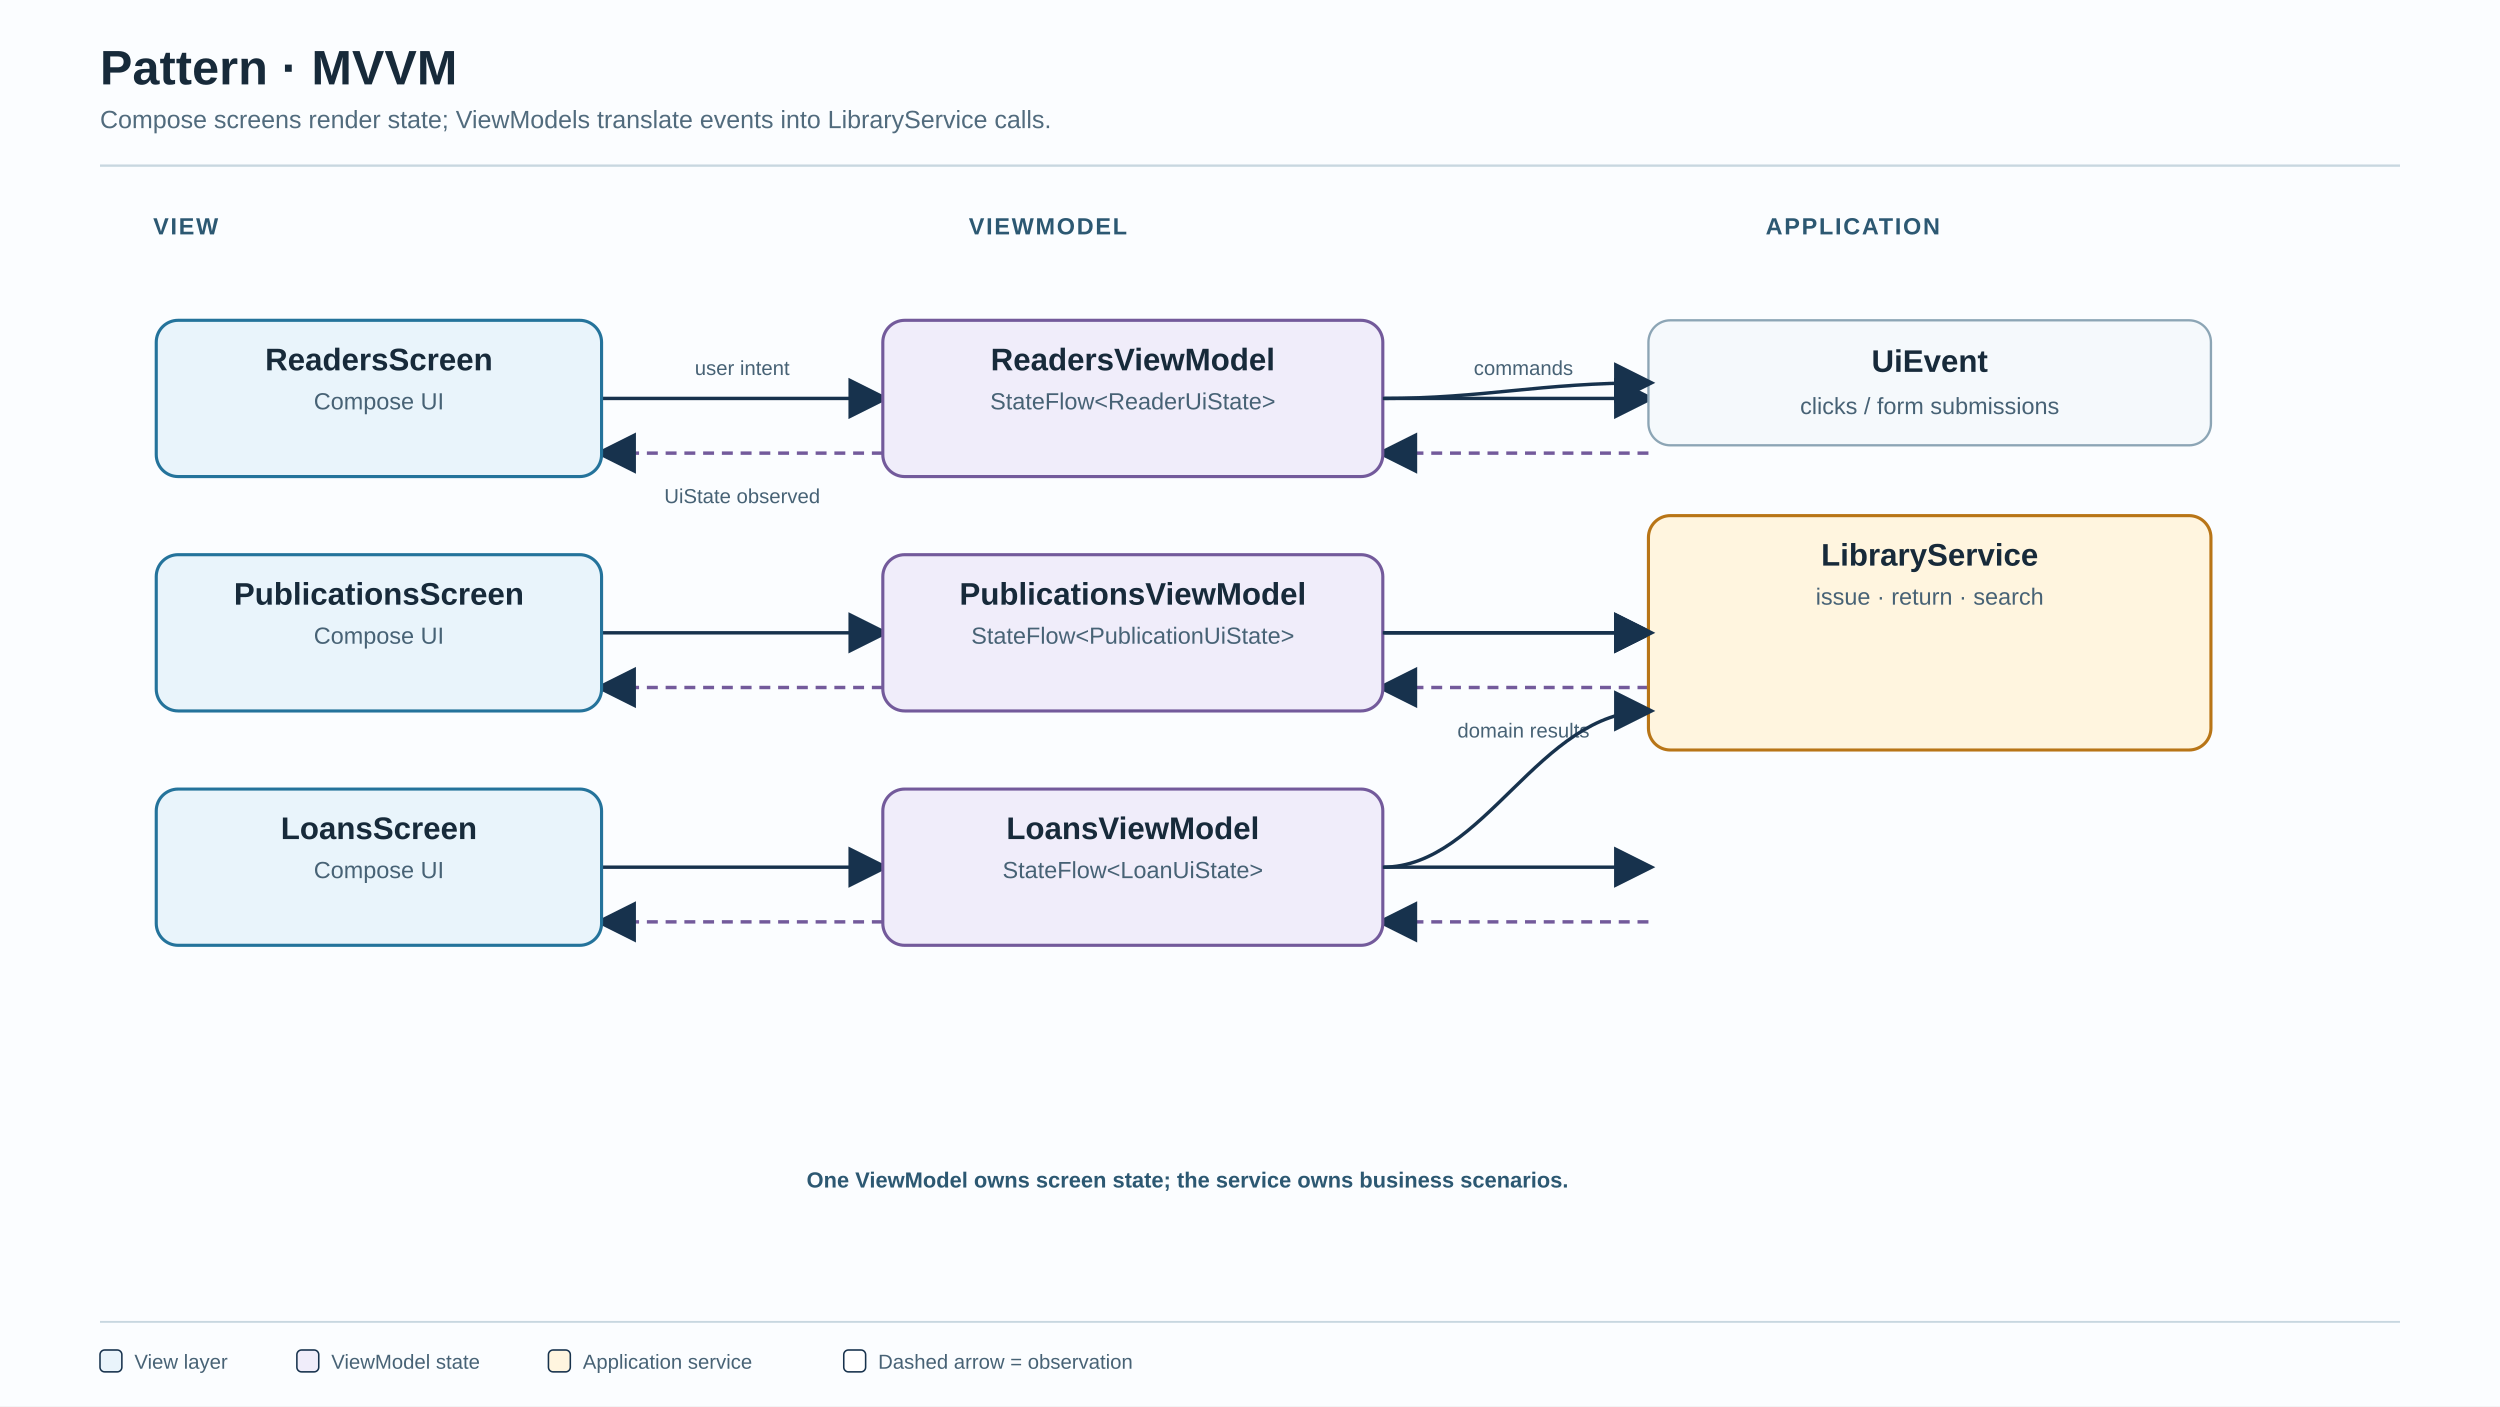
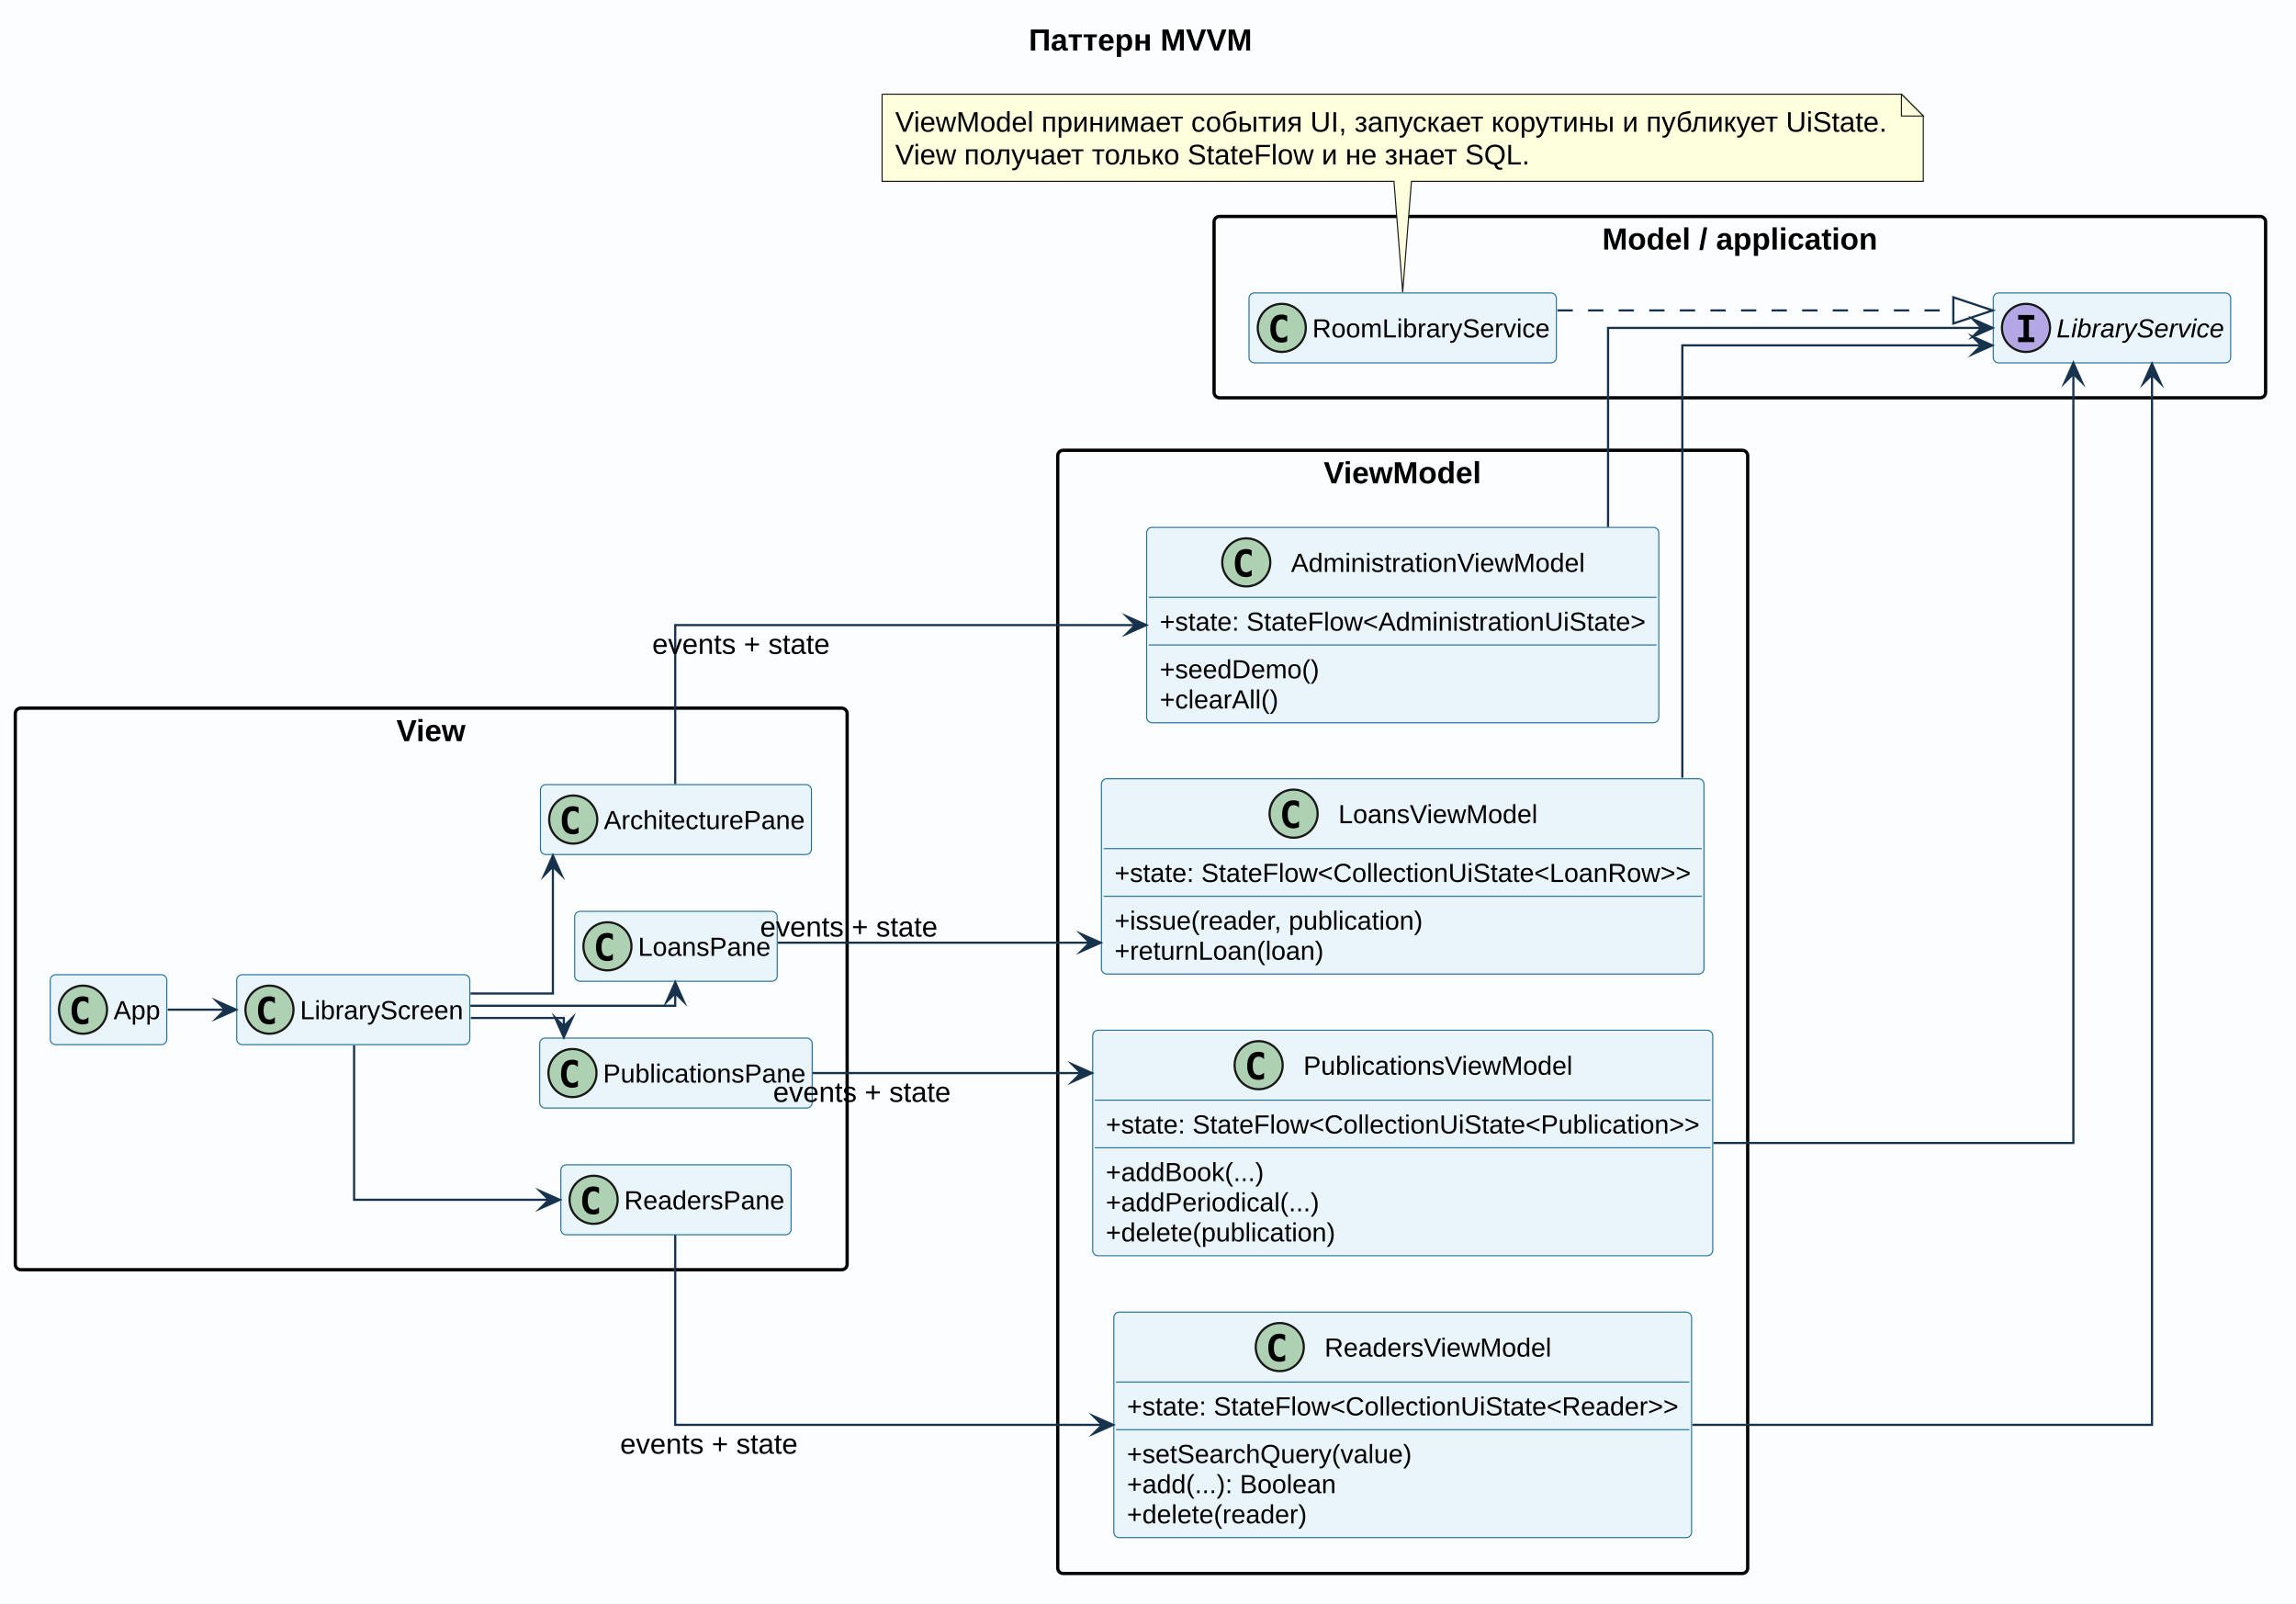
- <svg xmlns="http://www.w3.org/2000/svg" width="1600" height="900" viewBox="0 0 1600 900">
-   <defs>
-     <marker id="arrow" markerWidth="12" markerHeight="12" refX="10" refY="6" orient="auto">
-       <path d="M0,0 L12,6 L0,12 z" fill="#17324d" />
-     </marker>
-     <marker id="openArrow" markerWidth="14" markerHeight="14" refX="12" refY="7" orient="auto">
-       <path d="M0,0 L13,7 L0,14" fill="#ffffff" stroke="#17324d" stroke-width="1.8" />
-     </marker>
-     <marker id="diamond" markerWidth="14" markerHeight="14" refX="12" refY="7" orient="auto">
-       <path d="M1,7 L7,1 L13,7 L7,13 z" fill="#ffffff" stroke="#17324d" stroke-width="1.6" />
-     </marker>
-     <style>
-     text { font-family: Arial, Helvetica, sans-serif; fill: #172a3a; }
-     .title { font-size: 31px; font-weight: 700; letter-spacing: .1px; }
-     .subtitle { font-size: 16px; fill: #516b7d; }
-     .section { font-size: 15px; font-weight: 700; letter-spacing: 1.1px; fill: #2c5872; }
-     .node-title { font-size: 20px; font-weight: 700; }
-     .node-sub { font-size: 15px; fill: #476275; }
-     .body { font-size: 15px; }
-     .small { font-size: 13px; fill: #476275; }
-     .label { font-size: 14px; font-weight: 700; fill: #2c5872; }
-     .mono { font-family: Menlo, Consolas, monospace; font-size: 14px; }
-     .box { fill: #ffffff; stroke: #17324d; stroke-width: 2; }
-     .soft { fill: #f5f9fc; stroke: #8ca5b5; stroke-width: 1.5; }
-     .domain { fill: #e9f4fb; stroke: #24739b; stroke-width: 2; }
-     .control { fill: #f0edfa; stroke: #735a9b; stroke-width: 2; }
-     .storage { fill: #edf8f2; stroke: #328366; stroke-width: 2; }
-     .accent { fill: #fff5df; stroke: #b87517; stroke-width: 2; }
-     .rose { fill: #fff0ef; stroke: #b45b55; stroke-width: 2; }
-     .line { fill: none; stroke: #17324d; stroke-width: 2.2; }
-     .thin { fill: none; stroke: #7b93a4; stroke-width: 1.6; }
-     .dash { fill: none; stroke: #50758b; stroke-width: 1.8; stroke-dasharray: 8 6; }
-     .observe { fill: none; stroke: #735a9b; stroke-width: 2.2; stroke-dasharray: 7 5; }
-     .note { fill: #f7fbfd; stroke: #9bb2c0; stroke-width: 1.4; }
-     .pill { fill: #17324d; }
-     .pill-text { fill: #ffffff; font-size: 13px; font-weight: 700; letter-spacing: .7px; }
-   </style>
-   </defs>
-   <rect width="1600" height="900" fill="#fbfdff" />
-   <text x="64" y="54" class="title">Pattern · MVVM</text>
-   <text x="64" y="82" class="subtitle">Compose screens render state; ViewModels translate events into LibraryService calls.</text>
-   <line x1="64" y1="106" x2="1536" y2="106" stroke="#c8d7e0" stroke-width="1.5" />
-   <text x="98" y="150" class="section">VIEW</text>
-   <text x="620" y="150" class="section">VIEWMODEL</text>
-   <text x="1130" y="150" class="section">APPLICATION</text>
-   <path d="M385,255 L565,255" class="line" marker-end="url(#arrow)" />
-   <path d="M885,255 L1055,255" class="line" marker-end="url(#arrow)" />
-   <path d="M385,405 L565,405" class="line" marker-end="url(#arrow)" />
-   <path d="M885,405 L1055,405" class="line" marker-end="url(#arrow)" />
-   <path d="M385,555 L565,555" class="line" marker-end="url(#arrow)" />
-   <path d="M885,555 L1055,555" class="line" marker-end="url(#arrow)" />
-   <path d="M565,290 L385,290" class="observe" marker-end="url(#arrow)" />
-   <path d="M1055,290 L885,290" class="observe" marker-end="url(#arrow)" />
-   <path d="M565,440 L385,440" class="observe" marker-end="url(#arrow)" />
-   <path d="M1055,440 L885,440" class="observe" marker-end="url(#arrow)" />
-   <path d="M565,590 L385,590" class="observe" marker-end="url(#arrow)" />
-   <path d="M1055,590 L885,590" class="observe" marker-end="url(#arrow)" />
-   <text x="475" y="240" class="small" text-anchor="middle">user intent</text>
-   <text x="475" y="322" class="small" text-anchor="middle">UiState observed</text>
-   <text x="975" y="240" class="small" text-anchor="middle">commands</text>
-   <text x="975" y="472" class="small" text-anchor="middle">domain results</text>
-   <rect x="100" y="205" width="285" height="100" rx="14" class="domain" />
-   <text x="242.5" y="237" class="node-title" text-anchor="middle">ReadersScreen</text>
-   <text x="242.5" y="262" class="node-sub" text-anchor="middle">Compose UI</text>
-   <rect x="100" y="355" width="285" height="100" rx="14" class="domain" />
-   <text x="242.5" y="387" class="node-title" text-anchor="middle">PublicationsScreen</text>
-   <text x="242.5" y="412" class="node-sub" text-anchor="middle">Compose UI</text>
-   <rect x="100" y="505" width="285" height="100" rx="14" class="domain" />
-   <text x="242.5" y="537" class="node-title" text-anchor="middle">LoansScreen</text>
-   <text x="242.5" y="562" class="node-sub" text-anchor="middle">Compose UI</text>
-   <rect x="565" y="205" width="320" height="100" rx="14" class="control" />
-   <text x="725.0" y="237" class="node-title" text-anchor="middle">ReadersViewModel</text>
-   <text x="725.0" y="262" class="node-sub" text-anchor="middle">StateFlow&lt;ReaderUiState&gt;</text>
-   <rect x="565" y="355" width="320" height="100" rx="14" class="control" />
-   <text x="725.0" y="387" class="node-title" text-anchor="middle">PublicationsViewModel</text>
-   <text x="725.0" y="412" class="node-sub" text-anchor="middle">StateFlow&lt;PublicationUiState&gt;</text>
-   <rect x="565" y="505" width="320" height="100" rx="14" class="control" />
-   <text x="725.0" y="537" class="node-title" text-anchor="middle">LoansViewModel</text>
-   <text x="725.0" y="562" class="node-sub" text-anchor="middle">StateFlow&lt;LoanUiState&gt;</text>
-   <rect x="1055" y="330" width="360" height="150" rx="14" class="accent" />
-   <text x="1235.0" y="362" class="node-title" text-anchor="middle">LibraryService</text>
-   <text x="1235.0" y="387" class="node-sub" text-anchor="middle">issue · return · search</text>
-   <rect x="1055" y="205" width="360" height="80" rx="14" class="soft" />
-   <text x="1235" y="238" class="node-title" text-anchor="middle">UiEvent</text>
-   <text x="1235" y="265" class="node-sub" text-anchor="middle">clicks / form submissions</text>
-   <path d="M885,255 C950,255 985,245 1055,245" class="line" marker-end="url(#arrow)" />
-   <path d="M885,405 L1055,405" class="line" marker-end="url(#arrow)" />
-   <path d="M885,555 C950,555 985,455 1055,455" class="line" marker-end="url(#arrow)" />
-   <text x="760" y="760" class="label" text-anchor="middle">One ViewModel owns screen state; the service owns business scenarios.</text>
-   <line x1="64" y1="846" x2="1536" y2="846" stroke="#c8d7e0" stroke-width="1.2" />
-   <rect x="64" y="864" width="14" height="14" rx="3" fill="#e9f4fb" stroke="#17324d" stroke-width="1" />
-   <text x="86" y="876" class="small">View layer</text>
-   <rect x="190.0" y="864" width="14" height="14" rx="3" fill="#f0edfa" stroke="#17324d" stroke-width="1" />
-   <text x="212.0" y="876" class="small">ViewModel state</text>
-   <rect x="351.0" y="864" width="14" height="14" rx="3" fill="#fff5df" stroke="#17324d" stroke-width="1" />
-   <text x="373.0" y="876" class="small">Application service</text>
-   <rect x="540.0" y="864" width="14" height="14" rx="3" fill="#ffffff" stroke="#17324d" stroke-width="1" />
-   <text x="562.0" y="876" class="small">Dashed arrow = observation</text>
+ <svg xmlns="http://www.w3.org/2000/svg" version="1.1" data-diagram-type="CLASS" style="width:1051px;height:734px;background:#FBFDFF;" width="1051px" height="734px" viewBox="0 0 1051 734" zoomAndPan="magnify" preserveAspectRatio="none" contentStyleType="text/css">
+   <defs />
+   <g font-family="sans-serif" lengthAdjust="spacing">
+     <rect x="0" y="0" width="1051" height="734" fill="#FBFDFF" style="stroke:none;" />
+     <g class="title" data-source-line="19">
+       <text x="470.922" y="23.132" fill="#000" font-size="14" textLength="102.245" font-weight="700" font-family="Arial">Паттерн MVVM</text>
+     </g>
+     <g class="cluster" data-qualified-name="View" id="ent0001" data-source-line="21">
+       <rect x="7" y="324.049" width="380.78" height="257" fill="none" style="stroke:#000;stroke-width:1.5;" rx="2.5" ry="2.5" />
+       <text x="181.438" y="339.18" fill="#000" font-size="14" textLength="31.903" font-weight="700" font-family="Arial">View</text>
+     </g>
+     <g class="cluster" data-qualified-name="ViewModel" id="ent0008" data-source-line="29">
+       <rect x="484.18" y="206.049" width="315.83" height="514" fill="none" style="stroke:#000;stroke-width:1.5;" rx="2.5" ry="2.5" />
+       <text x="605.923" y="221.18" fill="#000" font-size="14" textLength="72.345" font-weight="700" font-family="Arial">ViewModel</text>
+     </g>
+     <g class="cluster" data-qualified-name="Model . application" id="ent0013" data-source-line="53">
+       <rect x="555.74" y="99.049" width="481.35" height="83" fill="none" style="stroke:#000;stroke-width:1.5;" rx="2.5" ry="2.5" />
+       <text x="733.412" y="114.18" fill="#000" font-size="14" textLength="126.007" font-weight="700" font-family="Arial">Model / application</text>
+     </g>
+     <g class="entity" data-qualified-name="View.App" id="ent0002" data-source-line="22">
+       <rect x="23" y="446.049" width="53.352" height="32" fill="#E9F4FB" style="stroke:#24739B;stroke-width:0.5;" rx="2.5" ry="2.5" />
+       <ellipse cx="38" cy="462.049" rx="11" ry="11" fill="#ADD1B2" style="stroke:#181818;stroke-width:1;" />
+       <path d="M40.473,468.192 Q39.892,468.491 39.253,468.64 Q38.614,468.789 37.908,468.789 Q35.401,468.789 34.082,467.138 Q32.762,465.486 32.762,462.365 Q32.762,459.235 34.082,457.583 Q35.401,455.931 37.908,455.931 Q38.614,455.931 39.261,456.081 Q39.909,456.23 40.473,456.529 L40.473,459.252 Q39.842,458.671 39.249,458.401 Q38.655,458.131 38.024,458.131 Q36.68,458.131 35.995,459.198 Q35.31,460.264 35.31,462.365 Q35.31,464.456 35.995,465.523 Q36.68,466.59 38.024,466.59 Q38.655,466.59 39.249,466.32 Q39.842,466.05 40.473,465.469 Z " fill="#000" />
+       <text x="52" y="466.405" fill="#000" font-size="12" textLength="21.352" font-family="Arial">App</text>
+     </g>
+     <g class="entity" data-qualified-name="View.LibraryScreen" id="ent0003" data-source-line="23">
+       <rect x="108.35" y="446.049" width="106.701" height="32" fill="#E9F4FB" style="stroke:#24739B;stroke-width:0.5;" rx="2.5" ry="2.5" />
+       <ellipse cx="123.35" cy="462.049" rx="11" ry="11" fill="#ADD1B2" style="stroke:#181818;stroke-width:1;" />
+       <path d="M125.823,468.192 Q125.242,468.491 124.603,468.64 Q123.964,468.789 123.258,468.789 Q120.751,468.789 119.432,467.138 Q118.112,465.486 118.112,462.365 Q118.112,459.235 119.432,457.583 Q120.751,455.931 123.258,455.931 Q123.964,455.931 124.611,456.081 Q125.259,456.23 125.823,456.529 L125.823,459.252 Q125.192,458.671 124.599,458.401 Q124.005,458.131 123.374,458.131 Q122.03,458.131 121.345,459.198 Q120.66,460.264 120.66,462.365 Q120.66,464.456 121.345,465.523 Q122.03,466.59 123.374,466.59 Q124.005,466.59 124.599,466.32 Q125.192,466.05 125.823,465.469 Z " fill="#000" />
+       <text x="137.35" y="466.405" fill="#000" font-size="12" textLength="74.701" font-family="Arial">LibraryScreen</text>
+     </g>
+     <g class="entity" data-qualified-name="View.ReadersPane" id="ent0004" data-source-line="24">
+       <rect x="256.73" y="533.049" width="105.383" height="32" fill="#E9F4FB" style="stroke:#24739B;stroke-width:0.5;" rx="2.5" ry="2.5" />
+       <ellipse cx="271.73" cy="549.049" rx="11" ry="11" fill="#ADD1B2" style="stroke:#181818;stroke-width:1;" />
+       <path d="M274.203,555.192 Q273.622,555.491 272.983,555.64 Q272.344,555.789 271.638,555.789 Q269.131,555.789 267.812,554.138 Q266.492,552.486 266.492,549.365 Q266.492,546.235 267.812,544.583 Q269.131,542.931 271.638,542.931 Q272.344,542.931 272.991,543.081 Q273.639,543.23 274.203,543.529 L274.203,546.252 Q273.572,545.671 272.979,545.401 Q272.385,545.131 271.754,545.131 Q270.41,545.131 269.725,546.198 Q269.04,547.264 269.04,549.365 Q269.04,551.456 269.725,552.523 Q270.41,553.59 271.754,553.59 Q272.385,553.59 272.979,553.32 Q273.572,553.05 274.203,552.469 Z " fill="#000" />
+       <text x="285.73" y="553.405" fill="#000" font-size="12" textLength="73.383" font-family="Arial">ReadersPane</text>
+     </g>
+     <g class="entity" data-qualified-name="View.PublicationsPane" id="ent0005" data-source-line="25">
+       <rect x="247.05" y="475.049" width="124.73" height="32" fill="#E9F4FB" style="stroke:#24739B;stroke-width:0.5;" rx="2.5" ry="2.5" />
+       <ellipse cx="262.05" cy="491.049" rx="11" ry="11" fill="#ADD1B2" style="stroke:#181818;stroke-width:1;" />
+       <path d="M264.523,497.192 Q263.942,497.491 263.303,497.64 Q262.664,497.789 261.958,497.789 Q259.451,497.789 258.132,496.138 Q256.812,494.486 256.812,491.365 Q256.812,488.235 258.132,486.583 Q259.451,484.931 261.958,484.931 Q262.664,484.931 263.311,485.081 Q263.959,485.23 264.523,485.529 L264.523,488.252 Q263.892,487.671 263.299,487.401 Q262.705,487.131 262.074,487.131 Q260.73,487.131 260.045,488.198 Q259.36,489.264 259.36,491.365 Q259.36,493.456 260.045,494.523 Q260.73,495.59 262.074,495.59 Q262.705,495.59 263.299,495.32 Q263.892,495.05 264.523,494.469 Z " fill="#000" />
+       <text x="276.05" y="495.405" fill="#000" font-size="12" textLength="92.73" font-family="Arial">PublicationsPane</text>
+     </g>
+     <g class="entity" data-qualified-name="View.LoansPane" id="ent0006" data-source-line="26">
+       <rect x="263.06" y="417.049" width="92.721" height="32" fill="#E9F4FB" style="stroke:#24739B;stroke-width:0.5;" rx="2.5" ry="2.5" />
+       <ellipse cx="278.06" cy="433.049" rx="11" ry="11" fill="#ADD1B2" style="stroke:#181818;stroke-width:1;" />
+       <path d="M280.533,439.192 Q279.952,439.491 279.313,439.64 Q278.674,439.789 277.968,439.789 Q275.461,439.789 274.142,438.138 Q272.822,436.486 272.822,433.365 Q272.822,430.235 274.142,428.583 Q275.461,426.931 277.968,426.931 Q278.674,426.931 279.321,427.081 Q279.969,427.23 280.533,427.529 L280.533,430.252 Q279.902,429.671 279.309,429.401 Q278.715,429.131 278.084,429.131 Q276.74,429.131 276.055,430.198 Q275.37,431.264 275.37,433.365 Q275.37,435.456 276.055,436.523 Q276.74,437.59 278.084,437.59 Q278.715,437.59 279.309,437.32 Q279.902,437.05 280.533,436.469 Z " fill="#000" />
+       <text x="292.06" y="437.405" fill="#000" font-size="12" textLength="60.721" font-family="Arial">LoansPane</text>
+     </g>
+     <g class="entity" data-qualified-name="View.ArchitecturePane" id="ent0007" data-source-line="27">
+       <rect x="247.39" y="359.049" width="124.051" height="32" fill="#E9F4FB" style="stroke:#24739B;stroke-width:0.5;" rx="2.5" ry="2.5" />
+       <ellipse cx="262.39" cy="375.049" rx="11" ry="11" fill="#ADD1B2" style="stroke:#181818;stroke-width:1;" />
+       <path d="M264.863,381.192 Q264.282,381.491 263.643,381.64 Q263.004,381.789 262.298,381.789 Q259.791,381.789 258.472,380.138 Q257.152,378.486 257.152,375.365 Q257.152,372.235 258.472,370.583 Q259.791,368.931 262.298,368.931 Q263.004,368.931 263.651,369.081 Q264.299,369.23 264.863,369.529 L264.863,372.252 Q264.232,371.671 263.639,371.401 Q263.045,371.131 262.414,371.131 Q261.07,371.131 260.385,372.198 Q259.7,373.264 259.7,375.365 Q259.7,377.456 260.385,378.523 Q261.07,379.59 262.414,379.59 Q263.045,379.59 263.639,379.32 Q264.232,379.05 264.863,378.469 Z " fill="#000" />
+       <text x="276.39" y="379.405" fill="#000" font-size="12" textLength="92.051" font-family="Arial">ArchitecturePane</text>
+     </g>
+     <g class="entity" data-qualified-name="ViewModel.ReadersViewModel" id="ent0009" data-source-line="30">
+       <rect x="509.85" y="600.449" width="264.48" height="103.195" fill="#E9F4FB" style="stroke:#24739B;stroke-width:0.5;" rx="2.5" ry="2.5" />
+       <ellipse cx="585.815" cy="616.449" rx="11" ry="11" fill="#ADD1B2" style="stroke:#181818;stroke-width:1;" />
+       <path d="M588.288,622.592 Q587.707,622.891 587.068,623.04 Q586.429,623.189 585.723,623.189 Q583.216,623.189 581.896,621.538 Q580.577,619.886 580.577,616.765 Q580.577,613.635 581.896,611.983 Q583.216,610.331 585.723,610.331 Q586.429,610.331 587.076,610.481 Q587.724,610.63 588.288,610.929 L588.288,613.652 Q587.657,613.071 587.064,612.801 Q586.47,612.531 585.839,612.531 Q584.495,612.531 583.81,613.598 Q583.125,614.664 583.125,616.765 Q583.125,618.856 583.81,619.923 Q584.495,620.99 585.839,620.99 Q586.47,620.99 587.064,620.72 Q587.657,620.45 588.288,619.869 Z " fill="#000" />
+       <text x="606.315" y="620.805" fill="#000" font-size="12" textLength="104.051" font-family="Arial">ReadersViewModel</text>
+       <line x1="510.85" y1="632.449" x2="773.33" y2="632.449" style="stroke:#24739B;stroke-width:0.5;" />
+       <text x="515.85" y="647.704" fill="#000" font-size="12" textLength="252.48" font-family="Arial">+state: StateFlow&lt;CollectionUiState&lt;Reader&gt;&gt;</text>
+       <line x1="510.85" y1="654.247" x2="773.33" y2="654.247" style="stroke:#24739B;stroke-width:0.5;" />
+       <text x="515.85" y="669.503" fill="#000" font-size="12" textLength="130.395" font-family="Arial">+setSearchQuery(value)</text>
+       <text x="515.85" y="683.302" fill="#000" font-size="12" textLength="95.73" font-family="Arial">+add(...): Boolean</text>
+       <text x="515.85" y="697.101" fill="#000" font-size="12" textLength="82.383" font-family="Arial">+delete(reader)</text>
+     </g>
+     <g class="entity" data-qualified-name="ViewModel.PublicationsViewModel" id="ent0010" data-source-line="36">
+       <rect x="500.18" y="471.449" width="283.828" height="103.195" fill="#E9F4FB" style="stroke:#24739B;stroke-width:0.5;" rx="2.5" ry="2.5" />
+       <ellipse cx="576.145" cy="487.449" rx="11" ry="11" fill="#ADD1B2" style="stroke:#181818;stroke-width:1;" />
+       <path d="M578.618,493.592 Q578.037,493.891 577.398,494.04 Q576.759,494.189 576.053,494.189 Q573.546,494.189 572.226,492.538 Q570.907,490.886 570.907,487.765 Q570.907,484.635 572.226,482.983 Q573.546,481.331 576.053,481.331 Q576.759,481.331 577.406,481.481 Q578.054,481.63 578.618,481.929 L578.618,484.652 Q577.987,484.071 577.394,483.801 Q576.8,483.531 576.169,483.531 Q574.825,483.531 574.14,484.598 Q573.455,485.664 573.455,487.765 Q573.455,489.856 574.14,490.923 Q574.825,491.99 576.169,491.99 Q576.8,491.99 577.394,491.72 Q577.987,491.45 578.618,490.869 Z " fill="#000" />
+       <text x="596.645" y="491.805" fill="#000" font-size="12" textLength="123.398" font-family="Arial">PublicationsViewModel</text>
+       <line x1="501.18" y1="503.449" x2="783.008" y2="503.449" style="stroke:#24739B;stroke-width:0.5;" />
+       <text x="506.18" y="518.704" fill="#000" font-size="12" textLength="271.828" font-family="Arial">+state: StateFlow&lt;CollectionUiState&lt;Publication&gt;&gt;</text>
+       <line x1="501.18" y1="525.247" x2="783.008" y2="525.247" style="stroke:#24739B;stroke-width:0.5;" />
+       <text x="506.18" y="540.503" fill="#000" font-size="12" textLength="72.375" font-family="Arial">+addBook(...)</text>
+       <text x="506.18" y="554.302" fill="#000" font-size="12" textLength="97.717" font-family="Arial">+addPeriodical(...)</text>
+       <text x="506.18" y="568.101" fill="#000" font-size="12" textLength="105.07" font-family="Arial">+delete(publication)</text>
+     </g>
+     <g class="entity" data-qualified-name="ViewModel.LoansViewModel" id="ent0011" data-source-line="42">
+       <rect x="504.18" y="356.349" width="275.824" height="89.396" fill="#E9F4FB" style="stroke:#24739B;stroke-width:0.5;" rx="2.5" ry="2.5" />
+       <ellipse cx="592.148" cy="372.349" rx="11" ry="11" fill="#ADD1B2" style="stroke:#181818;stroke-width:1;" />
+       <path d="M594.621,378.492 Q594.04,378.791 593.401,378.94 Q592.762,379.089 592.056,379.089 Q589.549,379.089 588.229,377.438 Q586.909,375.786 586.909,372.665 Q586.909,369.535 588.229,367.883 Q589.549,366.231 592.056,366.231 Q592.762,366.231 593.409,366.381 Q594.056,366.53 594.621,366.829 L594.621,369.552 Q593.99,368.971 593.397,368.701 Q592.803,368.431 592.172,368.431 Q590.827,368.431 590.143,369.498 Q589.458,370.564 589.458,372.665 Q589.458,374.756 590.143,375.823 Q590.827,376.89 592.172,376.89 Q592.803,376.89 593.397,376.62 Q593.99,376.35 594.621,375.769 Z " fill="#000" />
+       <text x="612.648" y="376.705" fill="#000" font-size="12" textLength="91.389" font-family="Arial">LoansViewModel</text>
+       <line x1="505.18" y1="388.349" x2="779.004" y2="388.349" style="stroke:#24739B;stroke-width:0.5;" />
+       <text x="510.18" y="403.604" fill="#000" font-size="12" textLength="263.824" font-family="Arial">+state: StateFlow&lt;CollectionUiState&lt;LoanRow&gt;&gt;</text>
+       <line x1="505.18" y1="410.147" x2="779.004" y2="410.147" style="stroke:#24739B;stroke-width:0.5;" />
+       <text x="510.18" y="425.403" fill="#000" font-size="12" textLength="141.744" font-family="Arial">+issue(reader, publication)</text>
+       <text x="510.18" y="439.202" fill="#000" font-size="12" textLength="95.73" font-family="Arial">+returnLoan(loan)</text>
+     </g>
+     <g class="entity" data-qualified-name="ViewModel.AdministrationViewModel" id="ent0012" data-source-line="47">
+       <rect x="524.87" y="241.349" width="234.445" height="89.396" fill="#E9F4FB" style="stroke:#24739B;stroke-width:0.5;" rx="2.5" ry="2.5" />
+       <ellipse cx="570.48" cy="257.349" rx="11" ry="11" fill="#ADD1B2" style="stroke:#181818;stroke-width:1;" />
+       <path d="M572.953,263.492 Q572.372,263.791 571.733,263.94 Q571.094,264.089 570.389,264.089 Q567.882,264.089 566.562,262.438 Q565.242,260.786 565.242,257.665 Q565.242,254.535 566.562,252.883 Q567.882,251.231 570.389,251.231 Q571.094,251.231 571.742,251.381 Q572.389,251.53 572.953,251.829 L572.953,254.552 Q572.323,253.971 571.729,253.701 Q571.136,253.431 570.505,253.431 Q569.16,253.431 568.475,254.498 Q567.79,255.564 567.79,257.665 Q567.79,259.756 568.475,260.823 Q569.16,261.89 570.505,261.89 Q571.136,261.89 571.729,261.62 Q572.323,261.35 572.953,260.769 Z " fill="#000" />
+       <text x="590.98" y="261.705" fill="#000" font-size="12" textLength="134.725" font-family="Arial">AdministrationViewModel</text>
+       <line x1="525.87" y1="273.349" x2="758.315" y2="273.349" style="stroke:#24739B;stroke-width:0.5;" />
+       <text x="530.87" y="288.604" fill="#000" font-size="12" textLength="222.445" font-family="Arial">+state: StateFlow&lt;AdministrationUiState&gt;</text>
+       <line x1="525.87" y1="295.147" x2="758.315" y2="295.147" style="stroke:#24739B;stroke-width:0.5;" />
+       <text x="530.87" y="310.403" fill="#000" font-size="12" textLength="73.031" font-family="Arial">+seedDemo()</text>
+       <text x="530.87" y="324.202" fill="#000" font-size="12" textLength="54.346" font-family="Arial">+clearAll()</text>
+     </g>
+     <g class="entity" data-qualified-name="Model . application.LibraryService" id="ent0014" data-source-line="54">
+       <rect x="912.4" y="134.049" width="108.693" height="32" fill="#E9F4FB" style="stroke:#24739B;stroke-width:0.5;" rx="2.5" ry="2.5" />
+       <ellipse cx="927.4" cy="150.049" rx="11" ry="11" fill="#B4A7E5" style="stroke:#181818;stroke-width:1;" />
+       <path d="M923.828,146.314 L923.828,144.156 L931.207,144.156 L931.207,146.314 L928.742,146.314 L928.742,154.39 L931.207,154.39 L931.207,156.549 L923.828,156.549 L923.828,154.39 L926.293,154.39 L926.293,146.314 Z " fill="#000" />
+       <text x="941.4" y="154.405" fill="#000" font-size="12" textLength="76.693" font-style="italic" font-family="Arial">LibraryService</text>
+     </g>
+     <g class="entity" data-qualified-name="Model . application.RoomLibraryService" id="ent0015" data-source-line="55">
+       <rect x="571.74" y="134.049" width="140.703" height="32" fill="#E9F4FB" style="stroke:#24739B;stroke-width:0.5;" rx="2.5" ry="2.5" />
+       <ellipse cx="586.74" cy="150.049" rx="11" ry="11" fill="#ADD1B2" style="stroke:#181818;stroke-width:1;" />
+       <path d="M589.213,156.192 Q588.632,156.491 587.993,156.64 Q587.354,156.789 586.648,156.789 Q584.141,156.789 582.822,155.138 Q581.502,153.486 581.502,150.365 Q581.502,147.235 582.822,145.583 Q584.141,143.931 586.648,143.931 Q587.354,143.931 588.001,144.081 Q588.649,144.23 589.213,144.529 L589.213,147.252 Q588.582,146.671 587.989,146.401 Q587.395,146.131 586.764,146.131 Q585.42,146.131 584.735,147.198 Q584.05,148.264 584.05,150.365 Q584.05,152.456 584.735,153.523 Q585.42,154.59 586.764,154.59 Q587.395,154.59 587.989,154.32 Q588.582,154.05 589.213,153.469 Z " fill="#000" />
+       <text x="600.74" y="154.405" fill="#000" font-size="12" textLength="108.703" font-family="Arial">RoomLibraryService</text>
+     </g>
+     <g class="entity" data-qualified-name="GMN30" id="ent0031" data-source-line="73">
+       <path d="M403.78,43.099 L403.78,82.996 A0,0 0 0 0 403.78,82.996 L638.09,82.996 L642.09,133.689 L646.09,82.996 L880.396,82.996 A0,0 0 0 0 880.396,82.996 L880.396,53.099 L870.396,43.099 L403.78,43.099 A0,0 0 0 0 403.78,43.099" style="stroke:#181818;stroke-width:0.5;" fill="#FEFFDD" />
+       <path d="M870.396,43.099 L870.396,53.099 L880.396,53.099 L870.396,43.099" style="stroke:#181818;stroke-width:0.5;" fill="#FEFFDD" />
+       <text x="409.78" y="60.292" fill="#000" font-size="13" textLength="455.616" font-family="Arial">ViewModel принимает события UI, запускает корутины и публикует UiState.</text>
+       <text x="409.78" y="75.241" fill="#000" font-size="13" textLength="292.113" font-family="Arial">View получает только StateFlow и не знает SQL.</text>
+     </g>
+     <g class="link" data-entity-1="ent0002" data-entity-2="ent0003" id="lnk16" data-source-line="58" data-link-type="dependency">
+       <path d="M76.79,462.049 C86.25,462.049 92.22,462.049 103.06,462.049" style="stroke:#17324D;stroke-width:1;" fill="none" id="App-to-LibraryScreen" codeLine="58" />
+       <polygon points="108.06,462.049,99.06,458.049,103.06,462.049,99.06,466.049,108.06,462.049" fill="#17324D" style="stroke:#17324D;stroke-width:1;stroke-linejoin:miter;stroke-miterlimit:10;" />
+     </g>
+     <g class="link" data-entity-1="ent0003" data-entity-2="ent0004" id="lnk17" data-source-line="59" data-link-type="dependency">
+       <path d="M162.09,478.409 C162.09,503.619 162.09,549.049 162.09,549.049 C162.09,549.049 209.03,549.049 251.23,549.049" style="stroke:#17324D;stroke-width:1;" fill="none" id="LibraryScreen-to-ReadersPane" codeLine="59" />
+       <polygon points="256.23,549.049,247.23,545.049,251.23,549.049,247.23,553.049,256.23,549.049" fill="#17324D" style="stroke:#17324D;stroke-width:1;stroke-linejoin:miter;stroke-miterlimit:10;" />
+     </g>
+     <g class="link" data-entity-1="ent0003" data-entity-2="ent0005" id="lnk18" data-source-line="60" data-link-type="dependency">
+       <path d="M215.53,465.849 C237.61,465.849 258.09,465.849 258.09,465.849 C258.09,465.849 258.09,464.849 258.09,469.659" style="stroke:#17324D;stroke-width:1;" fill="none" id="LibraryScreen-to-PublicationsPane" codeLine="60" />
+       <polygon points="258.09,474.659,262.09,465.659,258.09,469.659,254.09,465.659,258.09,474.659" fill="#17324D" style="stroke:#17324D;stroke-width:1;stroke-linejoin:miter;stroke-miterlimit:10;" />
+     </g>
+     <g class="link" data-entity-1="ent0003" data-entity-2="ent0006" id="lnk19" data-source-line="61" data-link-type="dependency">
+       <path d="M215.33,460.249 C257.47,460.249 309.09,460.249 309.09,460.249 C309.09,460.249 309.09,460.229 309.09,454.499" style="stroke:#17324D;stroke-width:1;" fill="none" id="LibraryScreen-to-LoansPane" codeLine="61" />
+       <polygon points="309.09,449.499,305.09,458.499,309.09,454.499,313.09,458.499,309.09,449.499" fill="#17324D" style="stroke:#17324D;stroke-width:1;stroke-linejoin:miter;stroke-miterlimit:10;" />
+     </g>
+     <g class="link" data-entity-1="ent0003" data-entity-2="ent0007" id="lnk20" data-source-line="62" data-link-type="dependency">
+       <path d="M215.39,454.649 C235.29,454.649 253.09,454.649 253.09,454.649 C253.09,454.649 253.09,419.859 253.09,396.539" style="stroke:#17324D;stroke-width:1;" fill="none" id="LibraryScreen-to-ArchitecturePane" codeLine="62" />
+       <polygon points="253.09,391.539,249.09,400.539,253.09,396.539,257.09,400.539,253.09,391.539" fill="#17324D" style="stroke:#17324D;stroke-width:1;stroke-linejoin:miter;stroke-miterlimit:10;" />
+     </g>
+     <g class="link" data-entity-1="ent0004" data-entity-2="ent0009" id="lnk21" data-source-line="63" data-link-type="dependency">
+       <path d="M309.09,565.139 C309.09,594.109 309.09,652.049 309.09,652.049 C309.09,652.049 411.66,652.049 504.52,652.049" style="stroke:#17324D;stroke-width:1;" fill="none" id="ReadersPane-to-ReadersViewModel" codeLine="63" />
+       <polygon points="509.52,652.049,500.52,648.049,504.52,652.049,500.52,656.049,509.52,652.049" fill="#17324D" style="stroke:#17324D;stroke-width:1;stroke-linejoin:miter;stroke-miterlimit:10;" />
+       <text x="283.86" y="665.242" fill="#000" font-size="13" textLength="81.301" font-family="Arial">events + state</text>
+     </g>
+     <g class="link" data-entity-1="ent0005" data-entity-2="ent0010" id="lnk22" data-source-line="64" data-link-type="dependency">
+       <path d="M371.99,491.049 C408.13,491.049 450.15,491.049 494.8,491.049" style="stroke:#17324D;stroke-width:1;" fill="none" id="PublicationsPane-to-PublicationsViewModel" codeLine="64" />
+       <polygon points="499.8,491.049,490.8,487.049,494.8,491.049,490.8,495.049,499.8,491.049" fill="#17324D" style="stroke:#17324D;stroke-width:1;stroke-linejoin:miter;stroke-miterlimit:10;" />
+       <text x="353.9" y="504.242" fill="#000" font-size="13" textLength="81.301" font-family="Arial">events + state</text>
+     </g>
+     <g class="link" data-entity-1="ent0006" data-entity-2="ent0011" id="lnk23" data-source-line="65" data-link-type="dependency">
+       <path d="M356.03,431.399 C394.47,431.399 446.07,431.399 498.8,431.399" style="stroke:#17324D;stroke-width:1;" fill="none" id="LoansPane-to-LoansViewModel" codeLine="65" />
+       <polygon points="503.8,431.399,494.8,427.399,498.8,431.399,494.8,435.399,503.8,431.399" fill="#17324D" style="stroke:#17324D;stroke-width:1;stroke-linejoin:miter;stroke-miterlimit:10;" />
+       <text x="347.91" y="428.592" fill="#000" font-size="13" textLength="81.301" font-family="Arial">events + state</text>
+     </g>
+     <g class="link" data-entity-1="ent0007" data-entity-2="ent0012" id="lnk24" data-source-line="66" data-link-type="dependency">
+       <path d="M309.09,358.729 C309.09,333.029 309.09,286.049 309.09,286.049 C309.09,286.049 423.82,286.049 519.69,286.049" style="stroke:#17324D;stroke-width:1;" fill="none" id="ArchitecturePane-to-AdministrationViewModel" codeLine="66" />
+       <polygon points="524.69,286.049,515.69,282.049,519.69,286.049,515.69,290.049,524.69,286.049" fill="#17324D" style="stroke:#17324D;stroke-width:1;stroke-linejoin:miter;stroke-miterlimit:10;" />
+       <text x="298.55" y="299.242" fill="#000" font-size="13" textLength="81.301" font-family="Arial">events + state</text>
+     </g>
+     <g class="link" data-entity-1="ent0009" data-entity-2="ent0014" id="lnk25" data-source-line="67" data-link-type="dependency">
+       <path d="M774.7,652.049 C871.22,652.049 985.09,652.049 985.09,652.049 C985.09,652.049 985.09,257.979 985.09,171.469" style="stroke:#17324D;stroke-width:1;" fill="none" id="ReadersViewModel-to-LibraryService" codeLine="67" />
+       <polygon points="985.09,166.469,981.09,175.469,985.09,171.469,989.09,175.469,985.09,166.469" fill="#17324D" style="stroke:#17324D;stroke-width:1;stroke-linejoin:miter;stroke-miterlimit:10;" />
+     </g>
+     <g class="link" data-entity-1="ent0010" data-entity-2="ent0014" id="lnk26" data-source-line="68" data-link-type="dependency">
+       <path d="M784.36,523.049 C864.66,523.049 949.09,523.049 949.09,523.049 C949.09,523.049 949.09,242.469 949.09,171.079" style="stroke:#17324D;stroke-width:1;" fill="none" id="PublicationsViewModel-to-LibraryService" codeLine="68" />
+       <polygon points="949.09,166.079,945.09,175.079,949.09,171.079,953.09,175.079,949.09,166.079" fill="#17324D" style="stroke:#17324D;stroke-width:1;stroke-linejoin:miter;stroke-miterlimit:10;" />
+     </g>
+     <g class="link" data-entity-1="ent0011" data-entity-2="ent0014" id="lnk27" data-source-line="69" data-link-type="dependency">
+       <path d="M770.09,355.909 C770.09,285.639 770.09,158.049 770.09,158.049 C770.09,158.049 848.78,158.049 906.97,158.049" style="stroke:#17324D;stroke-width:1;" fill="none" id="LoansViewModel-to-LibraryService" codeLine="69" />
+       <polygon points="911.97,158.049,902.97,154.049,906.97,158.049,902.97,162.049,911.97,158.049" fill="#17324D" style="stroke:#17324D;stroke-width:1;stroke-linejoin:miter;stroke-miterlimit:10;" />
+     </g>
+     <g class="link" data-entity-1="ent0012" data-entity-2="ent0014" id="lnk28" data-source-line="70" data-link-type="dependency">
+       <path d="M736.09,241.139 C736.09,201.529 736.09,150.049 736.09,150.049 C736.09,150.049 838.88,150.049 907.08,150.049" style="stroke:#17324D;stroke-width:1;" fill="none" id="AdministrationViewModel-to-LibraryService" codeLine="70" />
+       <polygon points="912.08,150.049,903.08,146.049,907.08,150.049,903.08,154.049,912.08,150.049" fill="#17324D" style="stroke:#17324D;stroke-width:1;stroke-linejoin:miter;stroke-miterlimit:10;" />
+     </g>
+     <g class="link" data-entity-1="ent0015" data-entity-2="ent0014" id="lnk29" data-source-line="71" data-link-type="extension">
+       <path d="M712.94,142.049 C772.83,142.049 839.39,142.049 894.14,142.049" style="stroke:#17324D;stroke-width:1;stroke-dasharray:7,7;" fill="none" id="RoomLibraryService-to-LibraryService" codeLine="71" />
+       <polygon points="912.14,142.049,894.14,136.049,894.14,148.049,912.14,142.049" fill="none" style="stroke:#17324D;stroke-width:1;stroke-linejoin:miter;stroke-miterlimit:10;" />
+     </g>
+   </g>
</svg>
